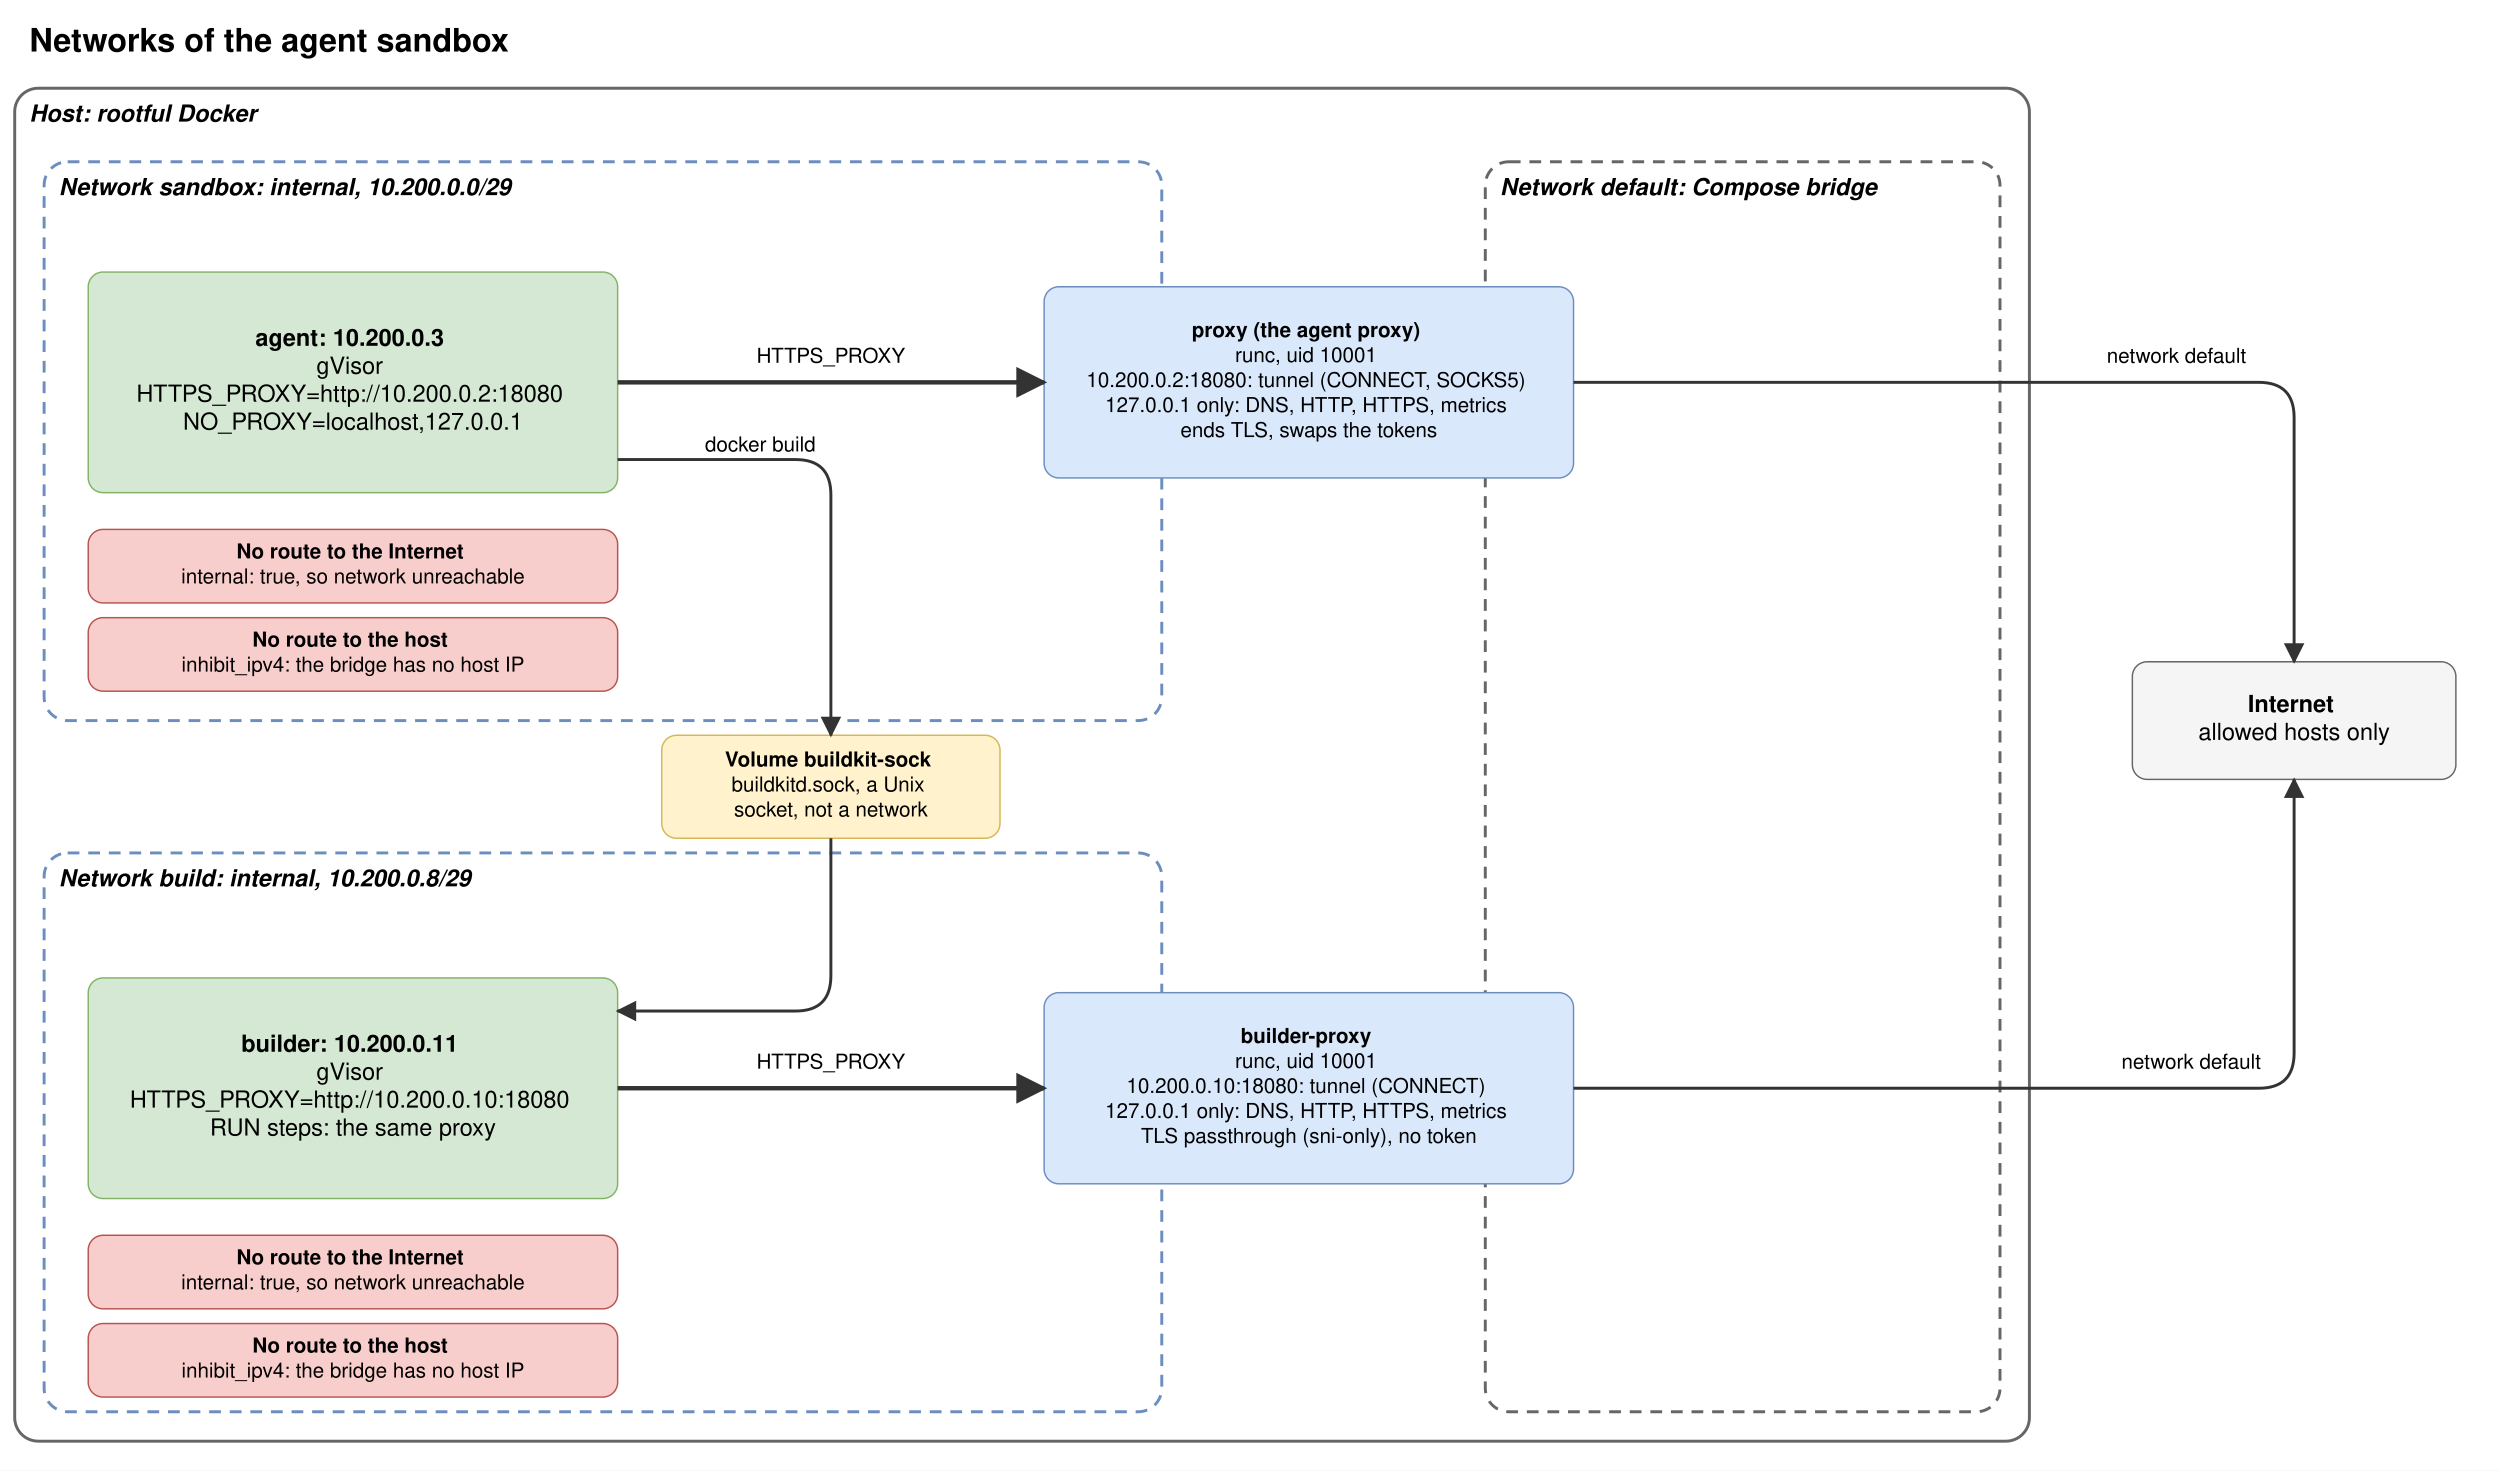
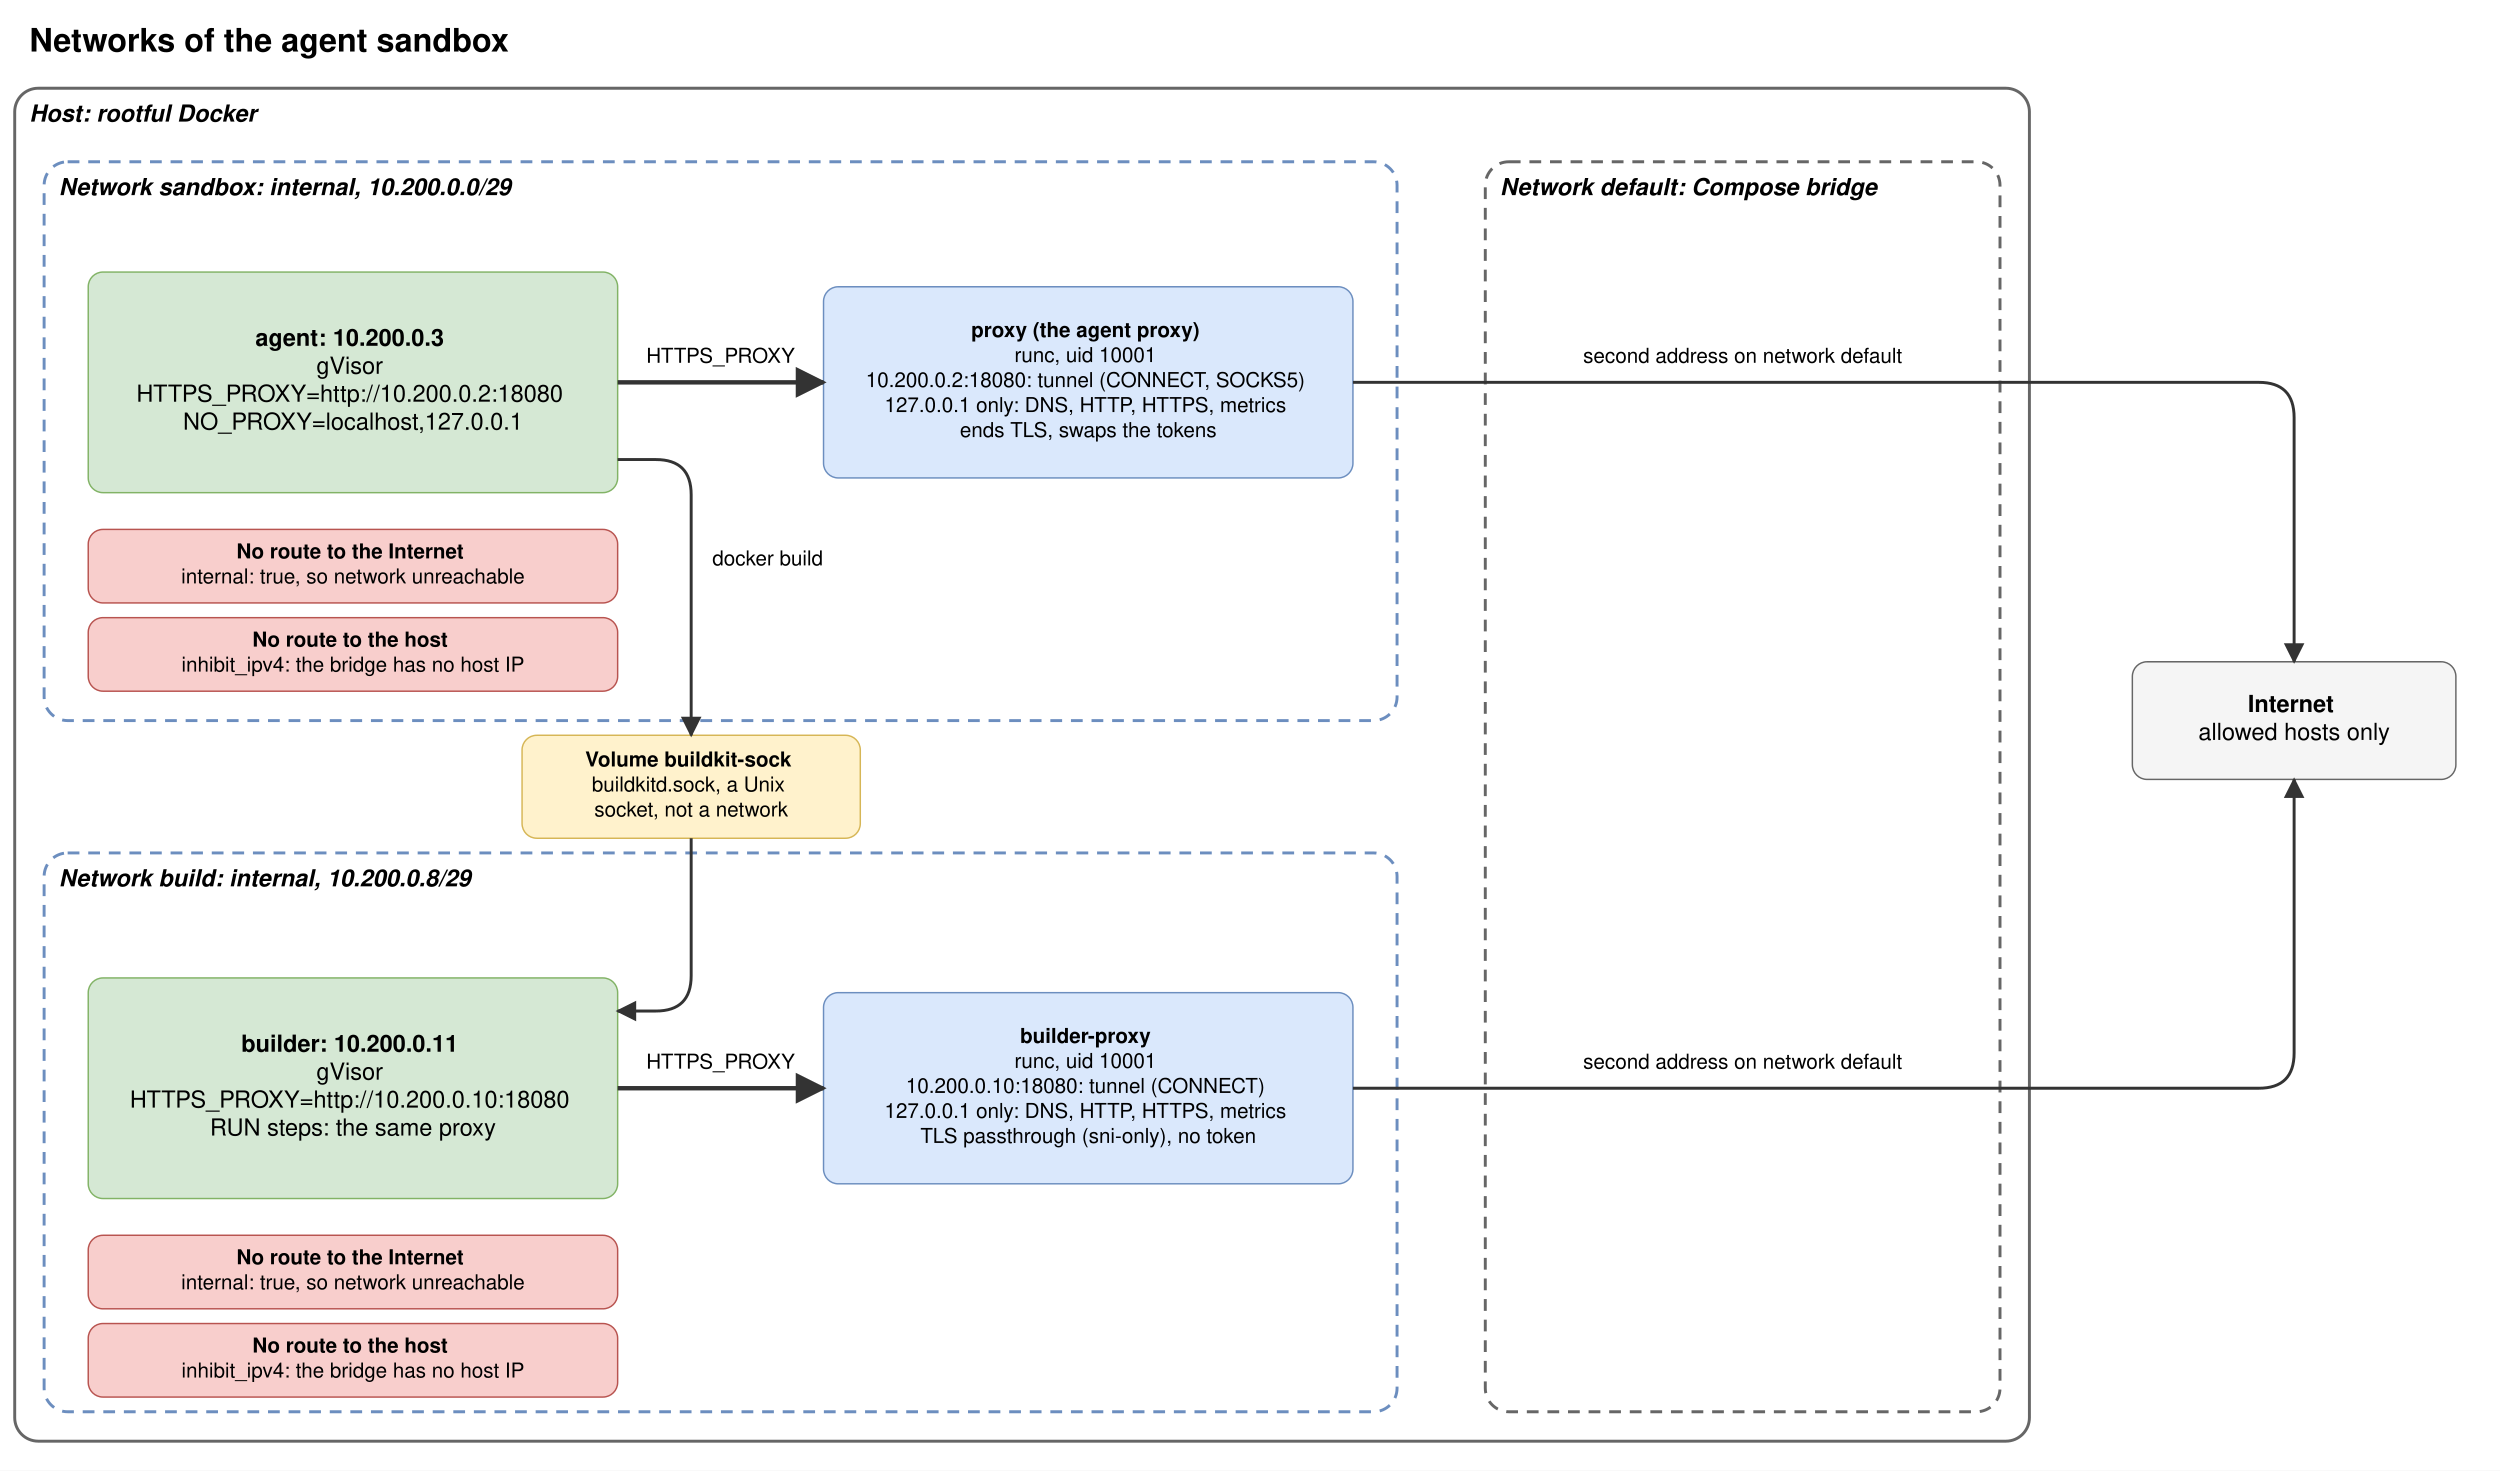
<svg xmlns="http://www.w3.org/2000/svg" width="1700" height="1000" viewBox="0 0 1700 1000" font-family="Helvetica, Arial, sans-serif" fill="#000000">
  <defs>
    <marker id="m333333" viewBox="0 0 10 10" refX="9" refY="5" markerWidth="7" markerHeight="7" markerUnits="strokeWidth" orient="auto">
      <path d="M0 0 L10 5 L0 10 z" fill="#333333" />
    </marker>
  </defs>
  <rect width="1700" height="1000" fill="#ffffff" />
  <text x="20" y="30" text-anchor="start" dominant-baseline="central" font-size="22">
    <tspan x="20" dy="0" font-weight="bold">Networks of the agent sandbox</tspan>
  </text>
  <rect x="10" y="60" width="1370" height="920" rx="16" fill="none" stroke="#666666" stroke-width="2" />
  <text x="20" y="77.5" text-anchor="start" dominant-baseline="central" font-size="16" font-style="italic">
    <tspan x="20" dy="0" font-weight="bold">Host: rootful Docker</tspan>
  </text>
-   <rect x="30" y="110" width="760" height="380" rx="16" fill="none" stroke="#6c8ebf" stroke-width="2" stroke-dasharray="8 6" />
+   <rect x="30" y="110" width="920" height="380" rx="16" fill="none" stroke="#6c8ebf" stroke-width="2" stroke-dasharray="8 6" />
  <text x="40" y="127.5" text-anchor="start" dominant-baseline="central" font-size="16" font-style="italic">
    <tspan x="40" dy="0" font-weight="bold">Network sandbox: internal, 10.200.0.0/29</tspan>
  </text>
-   <rect x="30" y="580" width="760" height="380" rx="16" fill="none" stroke="#6c8ebf" stroke-width="2" stroke-dasharray="8 6" />
+   <rect x="30" y="580" width="920" height="380" rx="16" fill="none" stroke="#6c8ebf" stroke-width="2" stroke-dasharray="8 6" />
  <text x="40" y="597.5" text-anchor="start" dominant-baseline="central" font-size="16" font-style="italic">
    <tspan x="40" dy="0" font-weight="bold">Network build: internal, 10.200.0.8/29</tspan>
  </text>
  <rect x="1010" y="110" width="350" height="850" rx="16" fill="none" stroke="#666666" stroke-width="2" stroke-dasharray="8 6" />
  <text x="1020" y="127.5" text-anchor="start" dominant-baseline="central" font-size="16" font-style="italic">
    <tspan x="1020" dy="0" font-weight="bold">Network default: Compose bridge</tspan>
  </text>
  <rect x="60" y="185" width="360" height="150" rx="10" fill="#d5e8d4" stroke="#82b366" stroke-width="1" />
  <text x="240" y="231.5" text-anchor="middle" dominant-baseline="central" font-size="16">
    <tspan x="240" dy="0" font-weight="bold">agent: 10.200.0.3</tspan>
    <tspan x="240" dy="19">gVisor</tspan>
    <tspan x="240" dy="19">HTTPS_PROXY=http://10.200.0.2:18080</tspan>
    <tspan x="240" dy="19">NO_PROXY=localhost,127.0.0.1</tspan>
  </text>
  <rect x="60" y="360" width="360" height="50" rx="10" fill="#f8cecc" stroke="#b85450" stroke-width="1" />
  <text x="240" y="376.5" text-anchor="middle" dominant-baseline="central" font-size="14">
    <tspan x="240" dy="0" font-weight="bold">No route to the Internet</tspan>
    <tspan x="240" dy="17">internal: true, so network unreachable</tspan>
  </text>
  <rect x="60" y="420" width="360" height="50" rx="10" fill="#f8cecc" stroke="#b85450" stroke-width="1" />
  <text x="240" y="436.5" text-anchor="middle" dominant-baseline="central" font-size="14">
    <tspan x="240" dy="0" font-weight="bold">No route to the host</tspan>
    <tspan x="240" dy="17">inhibit_ipv4: the bridge has no host IP</tspan>
  </text>
-   <rect x="710" y="195" width="360" height="130" rx="10" fill="#dae8fc" stroke="#6c8ebf" stroke-width="1" />
-   <text x="890" y="226" text-anchor="middle" dominant-baseline="central" font-size="14">
-     <tspan x="890" dy="0" font-weight="bold">proxy (the agent proxy)</tspan>
-     <tspan x="890" dy="17">runc, uid 10001</tspan>
-     <tspan x="890" dy="17">10.200.0.2:18080: tunnel (CONNECT, SOCKS5)</tspan>
-     <tspan x="890" dy="17">127.0.0.1 only: DNS, HTTP, HTTPS, metrics</tspan>
-     <tspan x="890" dy="17">ends TLS, swaps the tokens</tspan>
+   <rect x="560" y="195" width="360" height="130" rx="10" fill="#dae8fc" stroke="#6c8ebf" stroke-width="1" />
+   <text x="740" y="226" text-anchor="middle" dominant-baseline="central" font-size="14">
+     <tspan x="740" dy="0" font-weight="bold">proxy (the agent proxy)</tspan>
+     <tspan x="740" dy="17">runc, uid 10001</tspan>
+     <tspan x="740" dy="17">10.200.0.2:18080: tunnel (CONNECT, SOCKS5)</tspan>
+     <tspan x="740" dy="17">127.0.0.1 only: DNS, HTTP, HTTPS, metrics</tspan>
+     <tspan x="740" dy="17">ends TLS, swaps the tokens</tspan>
  </text>
-   <rect x="450" y="500" width="230" height="70" rx="10" fill="#fff2cc" stroke="#d6b656" stroke-width="1" />
-   <text x="565" y="518" text-anchor="middle" dominant-baseline="central" font-size="14">
-     <tspan x="565" dy="0" font-weight="bold">Volume buildkit-sock</tspan>
-     <tspan x="565" dy="17">buildkitd.sock, a Unix</tspan>
-     <tspan x="565" dy="17">socket, not a network</tspan>
+   <rect x="355" y="500" width="230" height="70" rx="10" fill="#fff2cc" stroke="#d6b656" stroke-width="1" />
+   <text x="470" y="518" text-anchor="middle" dominant-baseline="central" font-size="14">
+     <tspan x="470" dy="0" font-weight="bold">Volume buildkit-sock</tspan>
+     <tspan x="470" dy="17">buildkitd.sock, a Unix</tspan>
+     <tspan x="470" dy="17">socket, not a network</tspan>
  </text>
  <rect x="60" y="665" width="360" height="150" rx="10" fill="#d5e8d4" stroke="#82b366" stroke-width="1" />
  <text x="240" y="711.5" text-anchor="middle" dominant-baseline="central" font-size="16">
    <tspan x="240" dy="0" font-weight="bold">builder: 10.200.0.11</tspan>
    <tspan x="240" dy="19">gVisor</tspan>
    <tspan x="240" dy="19">HTTPS_PROXY=http://10.200.0.10:18080</tspan>
    <tspan x="240" dy="19">RUN steps: the same proxy</tspan>
  </text>
  <rect x="60" y="840" width="360" height="50" rx="10" fill="#f8cecc" stroke="#b85450" stroke-width="1" />
  <text x="240" y="856.5" text-anchor="middle" dominant-baseline="central" font-size="14">
    <tspan x="240" dy="0" font-weight="bold">No route to the Internet</tspan>
    <tspan x="240" dy="17">internal: true, so network unreachable</tspan>
  </text>
  <rect x="60" y="900" width="360" height="50" rx="10" fill="#f8cecc" stroke="#b85450" stroke-width="1" />
  <text x="240" y="916.5" text-anchor="middle" dominant-baseline="central" font-size="14">
    <tspan x="240" dy="0" font-weight="bold">No route to the host</tspan>
    <tspan x="240" dy="17">inhibit_ipv4: the bridge has no host IP</tspan>
  </text>
-   <rect x="710" y="675" width="360" height="130" rx="10" fill="#dae8fc" stroke="#6c8ebf" stroke-width="1" />
-   <text x="890" y="706" text-anchor="middle" dominant-baseline="central" font-size="14">
-     <tspan x="890" dy="0" font-weight="bold">builder-proxy</tspan>
-     <tspan x="890" dy="17">runc, uid 10001</tspan>
-     <tspan x="890" dy="17">10.200.0.10:18080: tunnel (CONNECT)</tspan>
-     <tspan x="890" dy="17">127.0.0.1 only: DNS, HTTP, HTTPS, metrics</tspan>
-     <tspan x="890" dy="17">TLS passthrough (sni-only), no token</tspan>
+   <rect x="560" y="675" width="360" height="130" rx="10" fill="#dae8fc" stroke="#6c8ebf" stroke-width="1" />
+   <text x="740" y="706" text-anchor="middle" dominant-baseline="central" font-size="14">
+     <tspan x="740" dy="0" font-weight="bold">builder-proxy</tspan>
+     <tspan x="740" dy="17">runc, uid 10001</tspan>
+     <tspan x="740" dy="17">10.200.0.10:18080: tunnel (CONNECT)</tspan>
+     <tspan x="740" dy="17">127.0.0.1 only: DNS, HTTP, HTTPS, metrics</tspan>
+     <tspan x="740" dy="17">TLS passthrough (sni-only), no token</tspan>
  </text>
  <rect x="1450" y="450" width="220" height="80" rx="10" fill="#f5f5f5" stroke="#666666" stroke-width="1" />
  <text x="1560" y="480.5" text-anchor="middle" dominant-baseline="central" font-size="16">
    <tspan x="1560" dy="0" font-weight="bold">Internet</tspan>
    <tspan x="1560" dy="19">allowed hosts only</tspan>
  </text>
-   <path d="M420 260 L710 260" fill="none" stroke="#333333" stroke-width="3" marker-end="url(#m333333)" />
-   <path d="M420 740 L710 740" fill="none" stroke="#333333" stroke-width="3" marker-end="url(#m333333)" />
-   <path d="M420 312.5 L541 312.5 Q565 312.5 565 336.5 L565 500" fill="none" stroke="#333333" stroke-width="2" marker-end="url(#m333333)" />
-   <path d="M565 570 L565 663.5 Q565 687.5 541 687.5 L420 687.5" fill="none" stroke="#333333" stroke-width="2" marker-end="url(#m333333)" />
-   <path d="M1070 260 L1536 260 Q1560 260 1560 284 L1560 450" fill="none" stroke="#333333" stroke-width="2" marker-end="url(#m333333)" />
-   <path d="M1070 740 L1536 740 Q1560 740 1560 716 L1560 530" fill="none" stroke="#333333" stroke-width="2" marker-end="url(#m333333)" />
-   <text x="565" y="243.5" text-anchor="middle" dominant-baseline="central" font-size="14">
-     <tspan x="565" dy="0">HTTPS_PROXY</tspan>
+   <path d="M420 260 L560 260" fill="none" stroke="#333333" stroke-width="3" marker-end="url(#m333333)" />
+   <path d="M420 740 L560 740" fill="none" stroke="#333333" stroke-width="3" marker-end="url(#m333333)" />
+   <path d="M420 312.5 L446 312.5 Q470 312.5 470 336.5 L470 500" fill="none" stroke="#333333" stroke-width="2" marker-end="url(#m333333)" />
+   <path d="M470 570 L470 663.5 Q470 687.5 446 687.5 L420 687.5" fill="none" stroke="#333333" stroke-width="2" marker-end="url(#m333333)" />
+   <path d="M920 260 L1536 260 Q1560 260 1560 284 L1560 450" fill="none" stroke="#333333" stroke-width="2" marker-end="url(#m333333)" />
+   <path d="M920 740 L1536 740 Q1560 740 1560 716 L1560 530" fill="none" stroke="#333333" stroke-width="2" marker-end="url(#m333333)" />
+   <text x="490" y="243.5" text-anchor="middle" dominant-baseline="central" font-size="14">
+     <tspan x="490" dy="0">HTTPS_PROXY</tspan>
  </text>
-   <text x="565" y="723.5" text-anchor="middle" dominant-baseline="central" font-size="14">
-     <tspan x="565" dy="0">HTTPS_PROXY</tspan>
+   <text x="490" y="723.5" text-anchor="middle" dominant-baseline="central" font-size="14">
+     <tspan x="490" dy="0">HTTPS_PROXY</tspan>
  </text>
-   <text x="517" y="303.75" text-anchor="middle" dominant-baseline="central" font-size="14">
-     <tspan x="517" dy="0">docker build</tspan>
+   <text x="522" y="381.25" text-anchor="middle" dominant-baseline="central" font-size="14">
+     <tspan x="522" dy="0">docker build</tspan>
  </text>
-   <text x="1480" y="243.5" text-anchor="middle" dominant-baseline="central" font-size="14">
-     <tspan x="1480" dy="0">network default</tspan>
+   <text x="1185" y="243.5" text-anchor="middle" dominant-baseline="central" font-size="14">
+     <tspan x="1185" dy="0">second address on network default</tspan>
  </text>
-   <text x="1490" y="723.5" text-anchor="middle" dominant-baseline="central" font-size="14">
-     <tspan x="1490" dy="0">network default</tspan>
+   <text x="1185" y="723.5" text-anchor="middle" dominant-baseline="central" font-size="14">
+     <tspan x="1185" dy="0">second address on network default</tspan>
  </text>
</svg>
